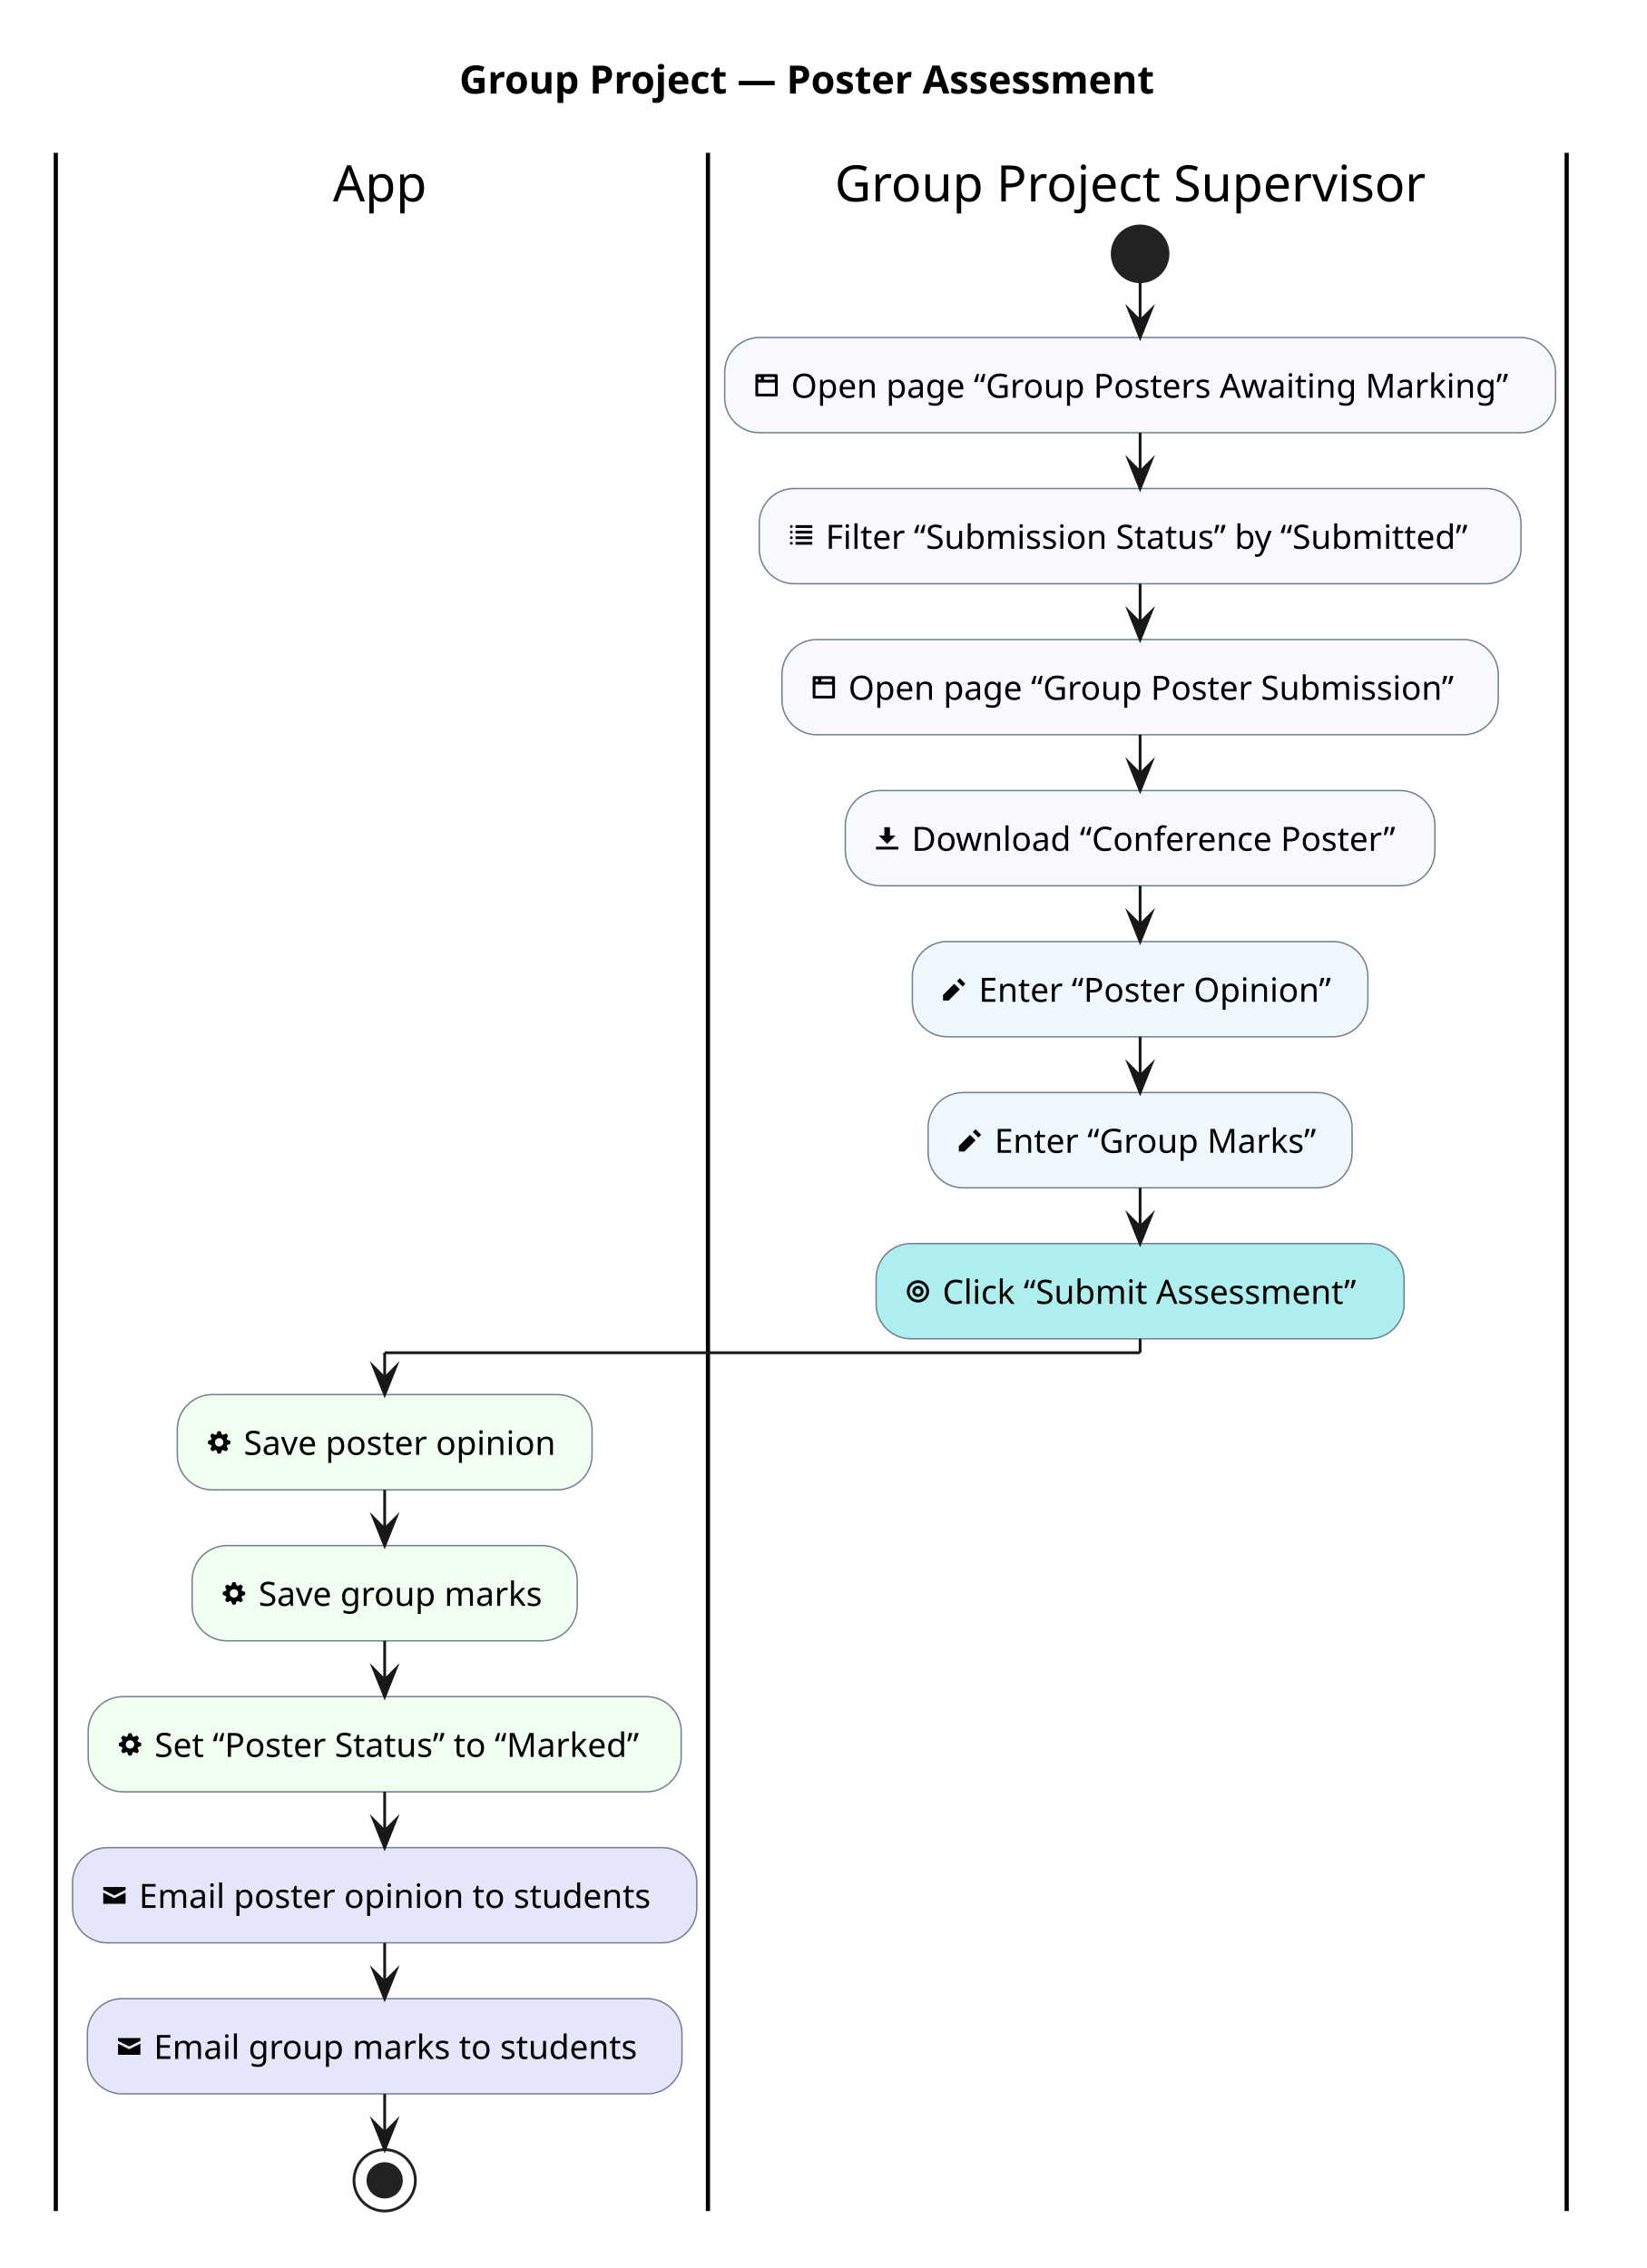
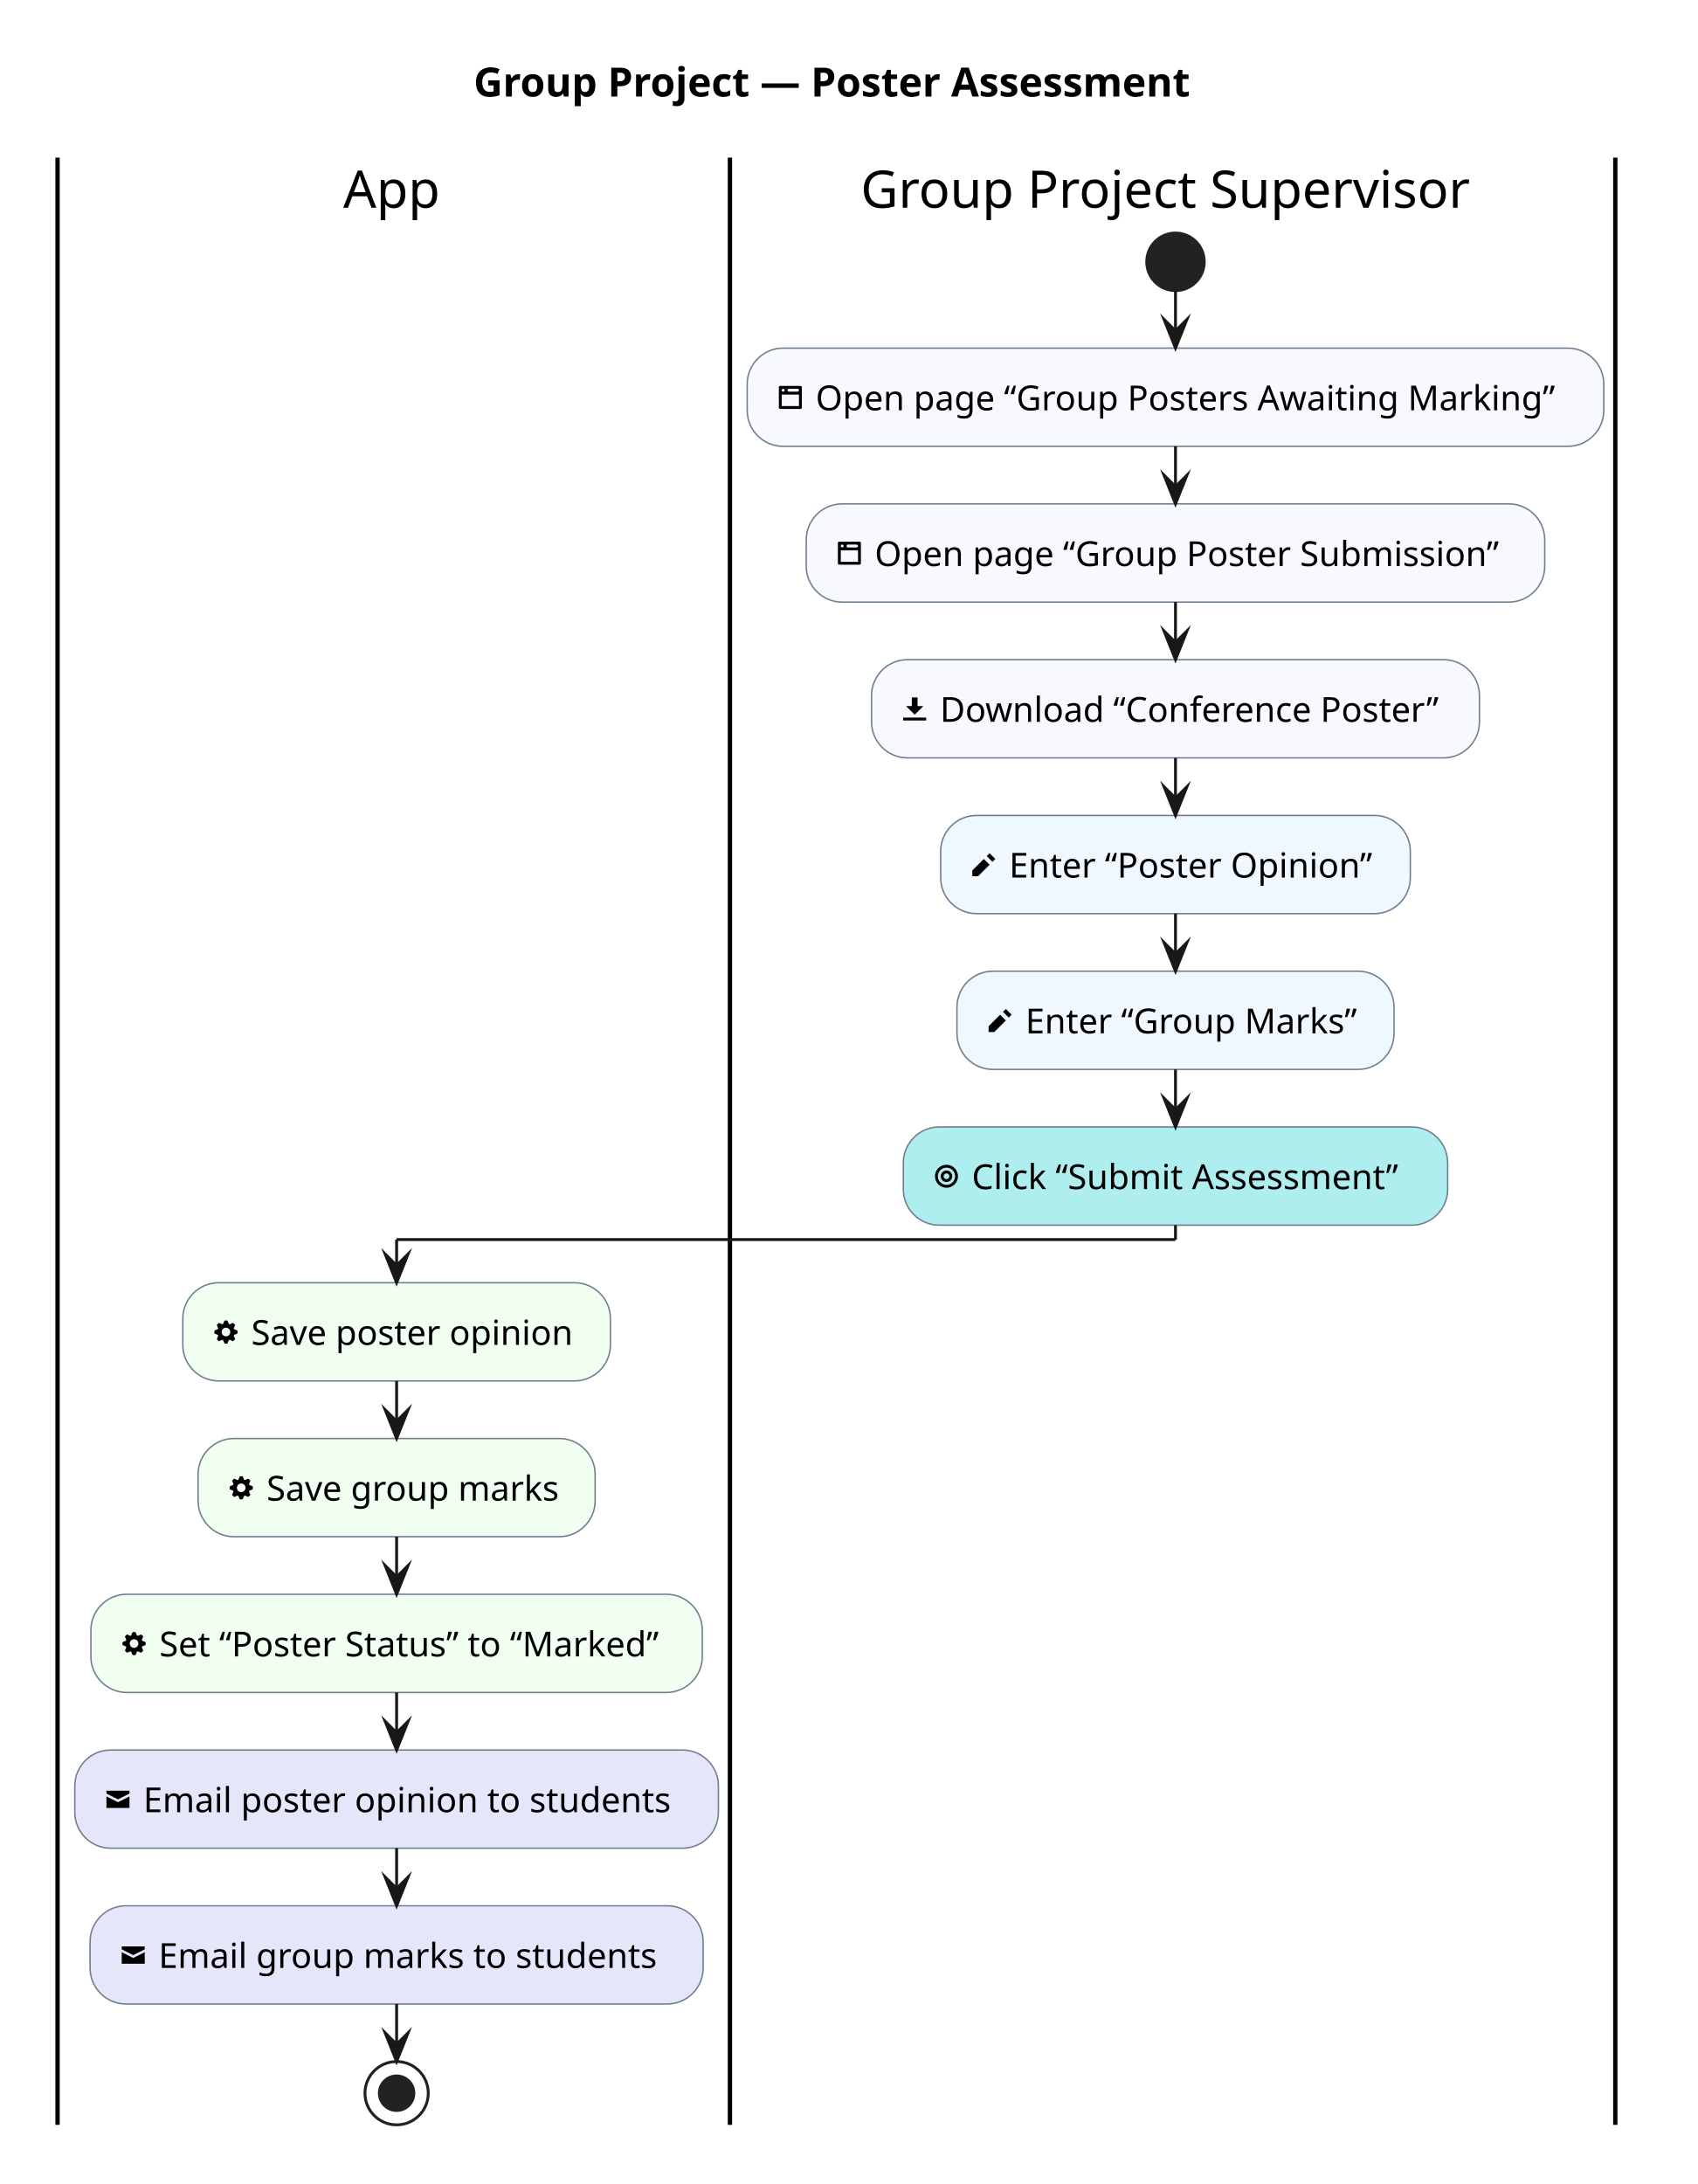
- <svg xmlns="http://www.w3.org/2000/svg" contentStyleType="text/css" data-diagram-type="ACTIVITY" height="813px" preserveAspectRatio="none" style="width:590px;height:813px;background:#FFFFFF;" version="1.1" viewBox="0 0 590 813" width="590px" zoomAndPan="magnify">
+ <svg xmlns="http://www.w3.org/2000/svg" contentStyleType="text/css" data-diagram-type="ACTIVITY" height="759px" preserveAspectRatio="none" style="width:590px;height:759px;background:#FFFFFF;" version="1.1" viewBox="0 0 590 759" width="590px" zoomAndPan="magnify">
  <defs />
  <g>
    <g class="title" data-source-line="2">
      <text fill="#000000" font-family="sans-serif" font-size="14" font-weight="700" lengthAdjust="spacing" textLength="259.062" x="164.621" y="33.535">Group Project — Poster Assessment</text>
    </g>
    <rect fill="none" height="21.199" style="stroke:none;stroke-width:1;" width="543.303" x="20" y="54.785" />
-     <rect fill="#F0FFF0" height="34.133" rx="12.5" ry="12.5" style="stroke:#708090;stroke-width:0.5;" width="148.629" x="63.541" y="499.914" />
-     <path d="M78.041,513.047 L77.541,514.237 C77.441,514.267 77.351,514.317 77.261,514.367 L76.071,513.867 L75.351,514.587 L75.851,515.777 C75.801,515.877 75.761,515.957 75.721,516.057 L74.531,516.557 L74.531,517.557 L75.721,518.057 C75.761,518.157 75.801,518.237 75.851,518.337 L75.351,519.527 L76.071,520.247 L77.261,519.747 C77.351,519.787 77.441,519.837 77.541,519.877 L78.041,521.067 L79.041,521.067 L79.541,519.877 C79.631,519.837 79.731,519.797 79.821,519.747 L81.011,520.247 L81.731,519.527 L81.231,518.337 C81.271,518.247 81.321,518.147 81.361,518.057 L82.551,517.557 L82.551,516.557 L81.361,516.057 C81.331,515.967 81.281,515.867 81.231,515.777 L81.731,514.587 L81.011,513.867 L79.821,514.367 C79.731,514.327 79.631,514.277 79.541,514.237 L79.041,513.047 L78.041,513.047 M78.541,515.547 C79.371,515.547 80.041,516.217 80.041,517.047 C80.041,517.877 79.371,518.547 78.541,518.547 C77.711,518.547 77.041,517.877 77.041,517.047 C77.041,516.217 77.711,515.547 78.541,515.547" fill="#000000" />
-     <text fill="#000000" font-family="sans-serif" font-size="12" lengthAdjust="spacing" textLength="114.832" x="87.338" y="521.516">Save poster opinion</text>
-     <rect fill="#F0FFF0" height="34.133" rx="12.5" ry="12.5" style="stroke:#708090;stroke-width:0.5;" width="138.012" x="68.85" y="554.047" />
-     <path d="M83.35,567.18 L82.85,568.37 C82.75,568.4 82.66,568.45 82.57,568.5 L81.38,568 L80.66,568.72 L81.16,569.91 C81.11,570.01 81.07,570.09 81.03,570.19 L79.84,570.69 L79.84,571.69 L81.03,572.19 C81.07,572.29 81.11,572.37 81.16,572.47 L80.66,573.66 L81.38,574.38 L82.57,573.88 C82.66,573.92 82.75,573.97 82.85,574.01 L83.35,575.2 L84.35,575.2 L84.85,574.01 C84.94,573.97 85.04,573.93 85.13,573.88 L86.32,574.38 L87.04,573.66 L86.54,572.47 C86.58,572.38 86.63,572.28 86.67,572.19 L87.86,571.69 L87.86,570.69 L86.67,570.19 C86.64,570.1 86.59,570 86.54,569.91 L87.04,568.72 L86.32,568 L85.13,568.5 C85.04,568.46 84.94,568.41 84.85,568.37 L84.35,567.18 L83.35,567.18 M83.85,569.68 C84.68,569.68 85.35,570.35 85.35,571.18 C85.35,572.01 84.68,572.68 83.85,572.68 C83.02,572.68 82.35,572.01 82.35,571.18 C82.35,570.35 83.02,569.68 83.85,569.68" fill="#000000" />
-     <text fill="#000000" font-family="sans-serif" font-size="12" lengthAdjust="spacing" textLength="104.215" x="92.647" y="575.648">Save group marks</text>
-     <rect fill="#F0FFF0" height="34.133" rx="12.5" ry="12.5" style="stroke:#708090;stroke-width:0.5;" width="212.519" x="31.596" y="608.18" />
-     <path d="M46.096,621.312 L45.596,622.503 C45.496,622.533 45.406,622.582 45.316,622.633 L44.126,622.133 L43.406,622.852 L43.906,624.043 C43.856,624.143 43.816,624.222 43.776,624.322 L42.586,624.822 L42.586,625.822 L43.776,626.322 C43.816,626.423 43.856,626.503 43.906,626.602 L43.406,627.793 L44.126,628.513 L45.316,628.013 C45.406,628.053 45.496,628.102 45.596,628.143 L46.096,629.332 L47.096,629.332 L47.596,628.143 C47.686,628.102 47.786,628.062 47.876,628.013 L49.066,628.513 L49.786,627.793 L49.286,626.602 C49.326,626.513 49.376,626.413 49.416,626.322 L50.606,625.822 L50.606,624.822 L49.416,624.322 C49.386,624.232 49.336,624.133 49.286,624.043 L49.786,622.852 L49.066,622.133 L47.876,622.633 C47.786,622.592 47.686,622.543 47.596,622.503 L47.096,621.312 L46.096,621.312 M46.596,623.812 C47.426,623.812 48.096,624.482 48.096,625.312 C48.096,626.143 47.426,626.812 46.596,626.812 C45.766,626.812 45.096,626.143 45.096,625.312 C45.096,624.482 45.766,623.812 46.596,623.812" fill="#000000" />
-     <text fill="#000000" font-family="sans-serif" font-size="12" lengthAdjust="spacing" textLength="178.723" x="55.393" y="629.781">Set “Poster Status” to “Marked”</text>
-     <rect fill="#E6E6FA" height="34.133" rx="12.5" ry="12.5" style="stroke:#708090;stroke-width:0.5;" width="223.711" x="26" y="662.312" />
-     <path d="M37,676.445 L37,677.445 L41,679.445 L45,677.445 L45,676.445 L37,676.445 M37,678.445 L37,682.445 L45,682.445 L45,678.445 L41,680.445 L37,678.445" fill="#000000" />
-     <text fill="#000000" font-family="sans-serif" font-size="12" lengthAdjust="spacing" textLength="189.914" x="49.797" y="683.914">Email poster opinion to students</text>
-     <rect fill="#E6E6FA" height="34.133" rx="12.5" ry="12.5" style="stroke:#708090;stroke-width:0.5;" width="213.094" x="31.309" y="716.445" />
-     <path d="M42.309,730.578 L42.309,731.578 L46.309,733.578 L50.309,731.578 L50.309,730.578 L42.309,730.578 M42.309,732.578 L42.309,736.578 L50.309,736.578 L50.309,732.578 L46.309,734.578 L42.309,732.578" fill="#000000" />
-     <text fill="#000000" font-family="sans-serif" font-size="12" lengthAdjust="spacing" textLength="179.297" x="55.105" y="738.047">Email group marks to students</text>
-     <ellipse cx="137.856" cy="781.578" fill="none" rx="11" ry="11" style="stroke:#222222;stroke-width:1;" />
-     <ellipse cx="137.856" cy="781.578" fill="#222222" rx="6" ry="6" style="stroke:#222222;stroke-width:1;" />
-     <line style="stroke:#000000;stroke-width:1.5;" x1="20" x2="20" y1="54.785" y2="792.578" />
+     <rect fill="#F0FFF0" height="34.133" rx="12.5" ry="12.5" style="stroke:#708090;stroke-width:0.5;" width="148.629" x="63.541" y="445.781" />
+     <path d="M78.041,458.914 L77.541,460.104 C77.441,460.134 77.351,460.184 77.261,460.234 L76.071,459.734 L75.351,460.454 L75.851,461.644 C75.801,461.744 75.761,461.824 75.721,461.924 L74.531,462.424 L74.531,463.424 L75.721,463.924 C75.761,464.024 75.801,464.104 75.851,464.204 L75.351,465.394 L76.071,466.114 L77.261,465.614 C77.351,465.654 77.441,465.704 77.541,465.744 L78.041,466.934 L79.041,466.934 L79.541,465.744 C79.631,465.704 79.731,465.664 79.821,465.614 L81.011,466.114 L81.731,465.394 L81.231,464.204 C81.271,464.114 81.321,464.014 81.361,463.924 L82.551,463.424 L82.551,462.424 L81.361,461.924 C81.331,461.834 81.281,461.734 81.231,461.644 L81.731,460.454 L81.011,459.734 L79.821,460.234 C79.731,460.194 79.631,460.144 79.541,460.104 L79.041,458.914 L78.041,458.914 M78.541,461.414 C79.371,461.414 80.041,462.084 80.041,462.914 C80.041,463.744 79.371,464.414 78.541,464.414 C77.711,464.414 77.041,463.744 77.041,462.914 C77.041,462.084 77.711,461.414 78.541,461.414" fill="#000000" />
+     <text fill="#000000" font-family="sans-serif" font-size="12" lengthAdjust="spacing" textLength="114.832" x="87.338" y="467.383">Save poster opinion</text>
+     <rect fill="#F0FFF0" height="34.133" rx="12.5" ry="12.5" style="stroke:#708090;stroke-width:0.5;" width="138.012" x="68.85" y="499.914" />
+     <path d="M83.35,513.047 L82.85,514.237 C82.75,514.267 82.66,514.317 82.57,514.367 L81.38,513.867 L80.66,514.587 L81.16,515.777 C81.11,515.877 81.07,515.957 81.03,516.057 L79.84,516.557 L79.84,517.557 L81.03,518.057 C81.07,518.157 81.11,518.237 81.16,518.337 L80.66,519.527 L81.38,520.247 L82.57,519.747 C82.66,519.787 82.75,519.837 82.85,519.877 L83.35,521.067 L84.35,521.067 L84.85,519.877 C84.94,519.837 85.04,519.797 85.13,519.747 L86.32,520.247 L87.04,519.527 L86.54,518.337 C86.58,518.247 86.63,518.147 86.67,518.057 L87.86,517.557 L87.86,516.557 L86.67,516.057 C86.64,515.967 86.59,515.867 86.54,515.777 L87.04,514.587 L86.32,513.867 L85.13,514.367 C85.04,514.327 84.94,514.277 84.85,514.237 L84.35,513.047 L83.35,513.047 M83.85,515.547 C84.68,515.547 85.35,516.217 85.35,517.047 C85.35,517.877 84.68,518.547 83.85,518.547 C83.02,518.547 82.35,517.877 82.35,517.047 C82.35,516.217 83.02,515.547 83.85,515.547" fill="#000000" />
+     <text fill="#000000" font-family="sans-serif" font-size="12" lengthAdjust="spacing" textLength="104.215" x="92.647" y="521.516">Save group marks</text>
+     <rect fill="#F0FFF0" height="34.133" rx="12.5" ry="12.5" style="stroke:#708090;stroke-width:0.5;" width="212.519" x="31.596" y="554.047" />
+     <path d="M46.096,567.18 L45.596,568.37 C45.496,568.4 45.406,568.45 45.316,568.5 L44.126,568 L43.406,568.72 L43.906,569.91 C43.856,570.01 43.816,570.09 43.776,570.19 L42.586,570.69 L42.586,571.69 L43.776,572.19 C43.816,572.29 43.856,572.37 43.906,572.47 L43.406,573.66 L44.126,574.38 L45.316,573.88 C45.406,573.92 45.496,573.97 45.596,574.01 L46.096,575.2 L47.096,575.2 L47.596,574.01 C47.686,573.97 47.786,573.93 47.876,573.88 L49.066,574.38 L49.786,573.66 L49.286,572.47 C49.326,572.38 49.376,572.28 49.416,572.19 L50.606,571.69 L50.606,570.69 L49.416,570.19 C49.386,570.1 49.336,570 49.286,569.91 L49.786,568.72 L49.066,568 L47.876,568.5 C47.786,568.46 47.686,568.41 47.596,568.37 L47.096,567.18 L46.096,567.18 M46.596,569.68 C47.426,569.68 48.096,570.35 48.096,571.18 C48.096,572.01 47.426,572.68 46.596,572.68 C45.766,572.68 45.096,572.01 45.096,571.18 C45.096,570.35 45.766,569.68 46.596,569.68" fill="#000000" />
+     <text fill="#000000" font-family="sans-serif" font-size="12" lengthAdjust="spacing" textLength="178.723" x="55.393" y="575.648">Set “Poster Status” to “Marked”</text>
+     <rect fill="#E6E6FA" height="34.133" rx="12.5" ry="12.5" style="stroke:#708090;stroke-width:0.5;" width="223.711" x="26" y="608.18" />
+     <path d="M37,622.312 L37,623.312 L41,625.312 L45,623.312 L45,622.312 L37,622.312 M37,624.312 L37,628.312 L45,628.312 L45,624.312 L41,626.312 L37,624.312" fill="#000000" />
+     <text fill="#000000" font-family="sans-serif" font-size="12" lengthAdjust="spacing" textLength="189.914" x="49.797" y="629.781">Email poster opinion to students</text>
+     <rect fill="#E6E6FA" height="34.133" rx="12.5" ry="12.5" style="stroke:#708090;stroke-width:0.5;" width="213.094" x="31.309" y="662.312" />
+     <path d="M42.309,676.445 L42.309,677.445 L46.309,679.445 L50.309,677.445 L50.309,676.445 L42.309,676.445 M42.309,678.445 L42.309,682.445 L50.309,682.445 L50.309,678.445 L46.309,680.445 L42.309,678.445" fill="#000000" />
+     <text fill="#000000" font-family="sans-serif" font-size="12" lengthAdjust="spacing" textLength="179.297" x="55.105" y="683.914">Email group marks to students</text>
+     <ellipse cx="137.856" cy="727.445" fill="none" rx="11" ry="11" style="stroke:#222222;stroke-width:1;" />
+     <ellipse cx="137.856" cy="727.445" fill="#222222" rx="6" ry="6" style="stroke:#222222;stroke-width:1;" />
+     <line style="stroke:#000000;stroke-width:1.5;" x1="20" x2="20" y1="54.785" y2="738.445" />
    <ellipse cx="408.583" cy="90.984" fill="#222222" rx="10" ry="10" style="stroke:#222222;stroke-width:1;" />
    <rect fill="#F8F8FF" height="34.133" rx="12.5" ry="12.5" style="stroke:#708090;stroke-width:0.5;" width="297.744" x="259.711" y="120.984" />
    <path d="M271.051,134.117 A0.5,0.5 0 0 0 270.711,134.617 L270.711,141.617 A0.5,0.5 0 0 0 271.211,142.117 L278.211,142.117 A0.5,0.5 0 0 0 278.711,141.617 L278.711,134.617 A0.5,0.5 0 0 0 278.211,134.117 L271.211,134.117 A0.5,0.5 0 0 0 271.121,134.117 A0.5,0.5 0 0 0 271.061,134.117 M272.211,135.117 C272.491,135.117 272.711,135.337 272.711,135.617 C272.711,135.897 272.491,136.117 272.211,136.117 C271.931,136.117 271.711,135.897 271.711,135.617 C271.711,135.337 271.931,135.117 272.211,135.117 M274.211,135.117 L277.211,135.117 C277.491,135.117 277.711,135.337 277.711,135.617 C277.711,135.897 277.491,136.117 277.211,136.117 L274.211,136.117 C273.931,136.117 273.711,135.897 273.711,135.617 C273.711,135.337 273.931,135.117 274.211,135.117 M271.711,137.117 L277.711,137.117 L277.711,141.117 L271.711,141.117 L271.711,137.117" fill="#000000" />
    <text fill="#000000" font-family="sans-serif" font-size="12" lengthAdjust="spacing" textLength="263.947" x="283.508" y="142.586">Open page “Group Posters Awaiting Marking”</text>
-     <rect fill="#F8F8FF" height="34.133" rx="12.5" ry="12.5" style="stroke:#708090;stroke-width:0.5;" width="272.977" x="272.095" y="175.117" />
-     <path d="M283.595,188.25 C283.315,188.25 283.095,188.47 283.095,188.75 C283.095,189.03 283.315,189.25 283.595,189.25 C283.875,189.25 284.095,189.03 284.095,188.75 C284.095,188.47 283.875,188.25 283.595,188.25 M285.095,188.25 L285.095,189.25 L291.095,189.25 L291.095,188.25 L285.095,188.25 M283.595,190.25 C283.315,190.25 283.095,190.47 283.095,190.75 C283.095,191.03 283.315,191.25 283.595,191.25 C283.875,191.25 284.095,191.03 284.095,190.75 C284.095,190.47 283.875,190.25 283.595,190.25 M285.095,190.25 L285.095,191.25 L291.095,191.25 L291.095,190.25 L285.095,190.25 M283.595,192.25 C283.315,192.25 283.095,192.47 283.095,192.75 C283.095,193.03 283.315,193.25 283.595,193.25 C283.875,193.25 284.095,193.03 284.095,192.75 C284.095,192.47 283.875,192.25 283.595,192.25 M285.095,192.25 L285.095,193.25 L291.095,193.25 L291.095,192.25 L285.095,192.25 M283.595,194.25 C283.315,194.25 283.095,194.47 283.095,194.75 C283.095,195.03 283.315,195.25 283.595,195.25 C283.875,195.25 284.095,195.03 284.095,194.75 C284.095,194.47 283.875,194.25 283.595,194.25 M285.095,194.25 L285.095,195.25 L291.095,195.25 L291.095,194.25 L285.095,194.25" fill="#000000" />
-     <text fill="#000000" font-family="sans-serif" font-size="12" lengthAdjust="spacing" textLength="239.18" x="295.892" y="196.719">Filter “Submission Status” by “Submitted”</text>
-     <rect fill="#F8F8FF" height="34.133" rx="12.5" ry="12.5" style="stroke:#708090;stroke-width:0.5;" width="256.693" x="280.236" y="229.25" />
-     <path d="M291.576,242.383 A0.5,0.5 0 0 0 291.236,242.883 L291.236,249.883 A0.5,0.5 0 0 0 291.736,250.383 L298.736,250.383 A0.5,0.5 0 0 0 299.236,249.883 L299.236,242.883 A0.5,0.5 0 0 0 298.736,242.383 L291.736,242.383 A0.5,0.5 0 0 0 291.646,242.383 A0.5,0.5 0 0 0 291.586,242.383 M292.736,243.383 C293.016,243.383 293.236,243.603 293.236,243.883 C293.236,244.163 293.016,244.383 292.736,244.383 C292.456,244.383 292.236,244.163 292.236,243.883 C292.236,243.603 292.456,243.383 292.736,243.383 M294.736,243.383 L297.736,243.383 C298.016,243.383 298.236,243.603 298.236,243.883 C298.236,244.163 298.016,244.383 297.736,244.383 L294.736,244.383 C294.456,244.383 294.236,244.163 294.236,243.883 C294.236,243.603 294.456,243.383 294.736,243.383 M292.236,245.383 L298.236,245.383 L298.236,249.383 L292.236,249.383 L292.236,245.383" fill="#000000" />
-     <text fill="#000000" font-family="sans-serif" font-size="12" lengthAdjust="spacing" textLength="222.897" x="304.033" y="250.852">Open page “Group Poster Submission”</text>
-     <rect fill="#F8F8FF" height="34.133" rx="12.5" ry="12.5" style="stroke:#708090;stroke-width:0.5;" width="211.301" x="302.933" y="283.383" />
-     <path d="M316.933,296.516 L316.933,299.516 L314.933,299.516 L317.933,302.516 L320.933,299.516 L318.933,299.516 L318.933,296.516 L316.933,296.516 M313.933,303.516 L313.933,304.516 L321.933,304.516 L321.933,303.516 L313.933,303.516" fill="#000000" />
-     <text fill="#000000" font-family="sans-serif" font-size="12" lengthAdjust="spacing" textLength="177.504" x="326.729" y="304.984">Download “Conference Poster”</text>
-     <rect fill="#F0F8FF" height="34.133" rx="12.5" ry="12.5" style="stroke:#708090;stroke-width:0.5;" width="163.248" x="326.959" y="337.516" />
-     <path d="M343.959,350.648 L342.959,351.648 L344.959,353.648 L345.959,352.648 L343.959,350.648 M341.959,352.648 L337.959,356.648 L337.959,358.648 L339.959,358.648 L343.959,354.648 L341.959,352.648" fill="#000000" />
-     <text fill="#000000" font-family="sans-serif" font-size="12" lengthAdjust="spacing" textLength="129.451" x="350.756" y="359.117">Enter “Poster Opinion”</text>
-     <rect fill="#F0F8FF" height="34.133" rx="12.5" ry="12.5" style="stroke:#708090;stroke-width:0.5;" width="151.922" x="332.622" y="391.648" />
-     <path d="M349.622,404.781 L348.622,405.781 L350.622,407.781 L351.622,406.781 L349.622,404.781 M347.622,406.781 L343.622,410.781 L343.622,412.781 L345.622,412.781 L349.622,408.781 L347.622,406.781" fill="#000000" />
-     <text fill="#000000" font-family="sans-serif" font-size="12" lengthAdjust="spacing" textLength="118.125" x="356.419" y="413.25">Enter “Group Marks”</text>
-     <rect fill="#AFEEEE" height="34.133" rx="12.5" ry="12.5" style="stroke:#708090;stroke-width:0.5;" width="189.211" x="313.978" y="445.781" />
-     <path d="M328.978,458.914 C326.777,458.914 324.978,460.714 324.978,462.914 C324.978,465.114 326.777,466.914 328.978,466.914 C331.178,466.914 332.978,465.114 332.978,462.914 C332.978,460.714 331.178,458.914 328.978,458.914 M328.978,459.914 C330.637,459.914 331.978,461.254 331.978,462.914 C331.978,464.574 330.637,465.914 328.978,465.914 C327.317,465.914 325.978,464.574 325.978,462.914 C325.978,461.254 327.317,459.914 328.978,459.914 M328.978,460.914 C327.877,460.914 326.978,461.814 326.978,462.914 C326.978,464.014 327.877,464.914 328.978,464.914 C330.077,464.914 330.978,464.014 330.978,462.914 C330.978,461.814 330.077,460.914 328.978,460.914 M328.978,461.914 C329.538,461.914 329.978,462.354 329.978,462.914 C329.978,463.474 329.538,463.914 328.978,463.914 C328.418,463.914 327.978,463.474 327.978,462.914 C327.978,462.354 328.418,461.914 328.978,461.914" fill="#000000" />
-     <text fill="#000000" font-family="sans-serif" font-size="12" lengthAdjust="spacing" textLength="155.414" x="337.774" y="467.383">Click “Submit Assessment”</text>
-     <line style="stroke:#000000;stroke-width:1.5;" x1="253.711" x2="253.711" y1="54.785" y2="792.578" />
-     <line style="stroke:#000000;stroke-width:1.5;" x1="561.455" x2="561.455" y1="54.785" y2="792.578" />
+     <rect fill="#F8F8FF" height="34.133" rx="12.5" ry="12.5" style="stroke:#708090;stroke-width:0.5;" width="256.693" x="280.236" y="175.117" />
+     <path d="M291.576,188.25 A0.5,0.5 0 0 0 291.236,188.75 L291.236,195.75 A0.5,0.5 0 0 0 291.736,196.25 L298.736,196.25 A0.5,0.5 0 0 0 299.236,195.75 L299.236,188.75 A0.5,0.5 0 0 0 298.736,188.25 L291.736,188.25 A0.5,0.5 0 0 0 291.646,188.25 A0.5,0.5 0 0 0 291.586,188.25 M292.736,189.25 C293.016,189.25 293.236,189.47 293.236,189.75 C293.236,190.03 293.016,190.25 292.736,190.25 C292.456,190.25 292.236,190.03 292.236,189.75 C292.236,189.47 292.456,189.25 292.736,189.25 M294.736,189.25 L297.736,189.25 C298.016,189.25 298.236,189.47 298.236,189.75 C298.236,190.03 298.016,190.25 297.736,190.25 L294.736,190.25 C294.456,190.25 294.236,190.03 294.236,189.75 C294.236,189.47 294.456,189.25 294.736,189.25 M292.236,191.25 L298.236,191.25 L298.236,195.25 L292.236,195.25 L292.236,191.25" fill="#000000" />
+     <text fill="#000000" font-family="sans-serif" font-size="12" lengthAdjust="spacing" textLength="222.897" x="304.033" y="196.719">Open page “Group Poster Submission”</text>
+     <rect fill="#F8F8FF" height="34.133" rx="12.5" ry="12.5" style="stroke:#708090;stroke-width:0.5;" width="211.301" x="302.933" y="229.25" />
+     <path d="M316.933,242.383 L316.933,245.383 L314.933,245.383 L317.933,248.383 L320.933,245.383 L318.933,245.383 L318.933,242.383 L316.933,242.383 M313.933,249.383 L313.933,250.383 L321.933,250.383 L321.933,249.383 L313.933,249.383" fill="#000000" />
+     <text fill="#000000" font-family="sans-serif" font-size="12" lengthAdjust="spacing" textLength="177.504" x="326.729" y="250.852">Download “Conference Poster”</text>
+     <rect fill="#F0F8FF" height="34.133" rx="12.5" ry="12.5" style="stroke:#708090;stroke-width:0.5;" width="163.248" x="326.959" y="283.383" />
+     <path d="M343.959,296.516 L342.959,297.516 L344.959,299.516 L345.959,298.516 L343.959,296.516 M341.959,298.516 L337.959,302.516 L337.959,304.516 L339.959,304.516 L343.959,300.516 L341.959,298.516" fill="#000000" />
+     <text fill="#000000" font-family="sans-serif" font-size="12" lengthAdjust="spacing" textLength="129.451" x="350.756" y="304.984">Enter “Poster Opinion”</text>
+     <rect fill="#F0F8FF" height="34.133" rx="12.5" ry="12.5" style="stroke:#708090;stroke-width:0.5;" width="151.922" x="332.622" y="337.516" />
+     <path d="M349.622,350.648 L348.622,351.648 L350.622,353.648 L351.622,352.648 L349.622,350.648 M347.622,352.648 L343.622,356.648 L343.622,358.648 L345.622,358.648 L349.622,354.648 L347.622,352.648" fill="#000000" />
+     <text fill="#000000" font-family="sans-serif" font-size="12" lengthAdjust="spacing" textLength="118.125" x="356.419" y="359.117">Enter “Group Marks”</text>
+     <rect fill="#AFEEEE" height="34.133" rx="12.5" ry="12.5" style="stroke:#708090;stroke-width:0.5;" width="189.211" x="313.978" y="391.648" />
+     <path d="M328.978,404.781 C326.777,404.781 324.978,406.581 324.978,408.781 C324.978,410.981 326.777,412.781 328.978,412.781 C331.178,412.781 332.978,410.981 332.978,408.781 C332.978,406.581 331.178,404.781 328.978,404.781 M328.978,405.781 C330.637,405.781 331.978,407.121 331.978,408.781 C331.978,410.441 330.637,411.781 328.978,411.781 C327.317,411.781 325.978,410.441 325.978,408.781 C325.978,407.121 327.317,405.781 328.978,405.781 M328.978,406.781 C327.877,406.781 326.978,407.681 326.978,408.781 C326.978,409.881 327.877,410.781 328.978,410.781 C330.077,410.781 330.978,409.881 330.978,408.781 C330.978,407.681 330.077,406.781 328.978,406.781 M328.978,407.781 C329.538,407.781 329.978,408.221 329.978,408.781 C329.978,409.341 329.538,409.781 328.978,409.781 C328.418,409.781 327.978,409.341 327.978,408.781 C327.978,408.221 328.418,407.781 328.978,407.781" fill="#000000" />
+     <text fill="#000000" font-family="sans-serif" font-size="12" lengthAdjust="spacing" textLength="155.414" x="337.774" y="413.25">Click “Submit Assessment”</text>
+     <line style="stroke:#000000;stroke-width:1.5;" x1="253.711" x2="253.711" y1="54.785" y2="738.445" />
+     <line style="stroke:#000000;stroke-width:1.5;" x1="561.455" x2="561.455" y1="54.785" y2="738.445" />
+     <line style="stroke:#181818;stroke-width:1;" x1="137.856" x2="137.856" y1="479.914" y2="499.914" />
+     <polygon fill="#181818" points="133.856,489.914,137.856,499.914,141.856,489.914,137.856,493.914" style="stroke:#181818;stroke-width:1;stroke-linejoin:miter;stroke-miterlimit:10;" />
    <line style="stroke:#181818;stroke-width:1;" x1="137.856" x2="137.856" y1="534.047" y2="554.047" />
    <polygon fill="#181818" points="133.856,544.047,137.856,554.047,141.856,544.047,137.856,548.047" style="stroke:#181818;stroke-width:1;stroke-linejoin:miter;stroke-miterlimit:10;" />
    <line style="stroke:#181818;stroke-width:1;" x1="137.856" x2="137.856" y1="588.18" y2="608.18" />
    <polygon fill="#181818" points="133.856,598.18,137.856,608.18,141.856,598.18,137.856,602.18" style="stroke:#181818;stroke-width:1;stroke-linejoin:miter;stroke-miterlimit:10;" />
    <line style="stroke:#181818;stroke-width:1;" x1="137.856" x2="137.856" y1="642.312" y2="662.312" />
    <polygon fill="#181818" points="133.856,652.312,137.856,662.312,141.856,652.312,137.856,656.312" style="stroke:#181818;stroke-width:1;stroke-linejoin:miter;stroke-miterlimit:10;" />
    <line style="stroke:#181818;stroke-width:1;" x1="137.856" x2="137.856" y1="696.445" y2="716.445" />
    <polygon fill="#181818" points="133.856,706.445,137.856,716.445,141.856,706.445,137.856,710.445" style="stroke:#181818;stroke-width:1;stroke-linejoin:miter;stroke-miterlimit:10;" />
-     <line style="stroke:#181818;stroke-width:1;" x1="137.856" x2="137.856" y1="750.578" y2="770.578" />
-     <polygon fill="#181818" points="133.856,760.578,137.856,770.578,141.856,760.578,137.856,764.578" style="stroke:#181818;stroke-width:1;stroke-linejoin:miter;stroke-miterlimit:10;" />
    <line style="stroke:#181818;stroke-width:1;" x1="408.583" x2="408.583" y1="100.984" y2="120.984" />
    <polygon fill="#181818" points="404.583,110.984,408.583,120.984,412.583,110.984,408.583,114.984" style="stroke:#181818;stroke-width:1;stroke-linejoin:miter;stroke-miterlimit:10;" />
    <line style="stroke:#181818;stroke-width:1;" x1="408.583" x2="408.583" y1="155.117" y2="175.117" />
    <polygon fill="#181818" points="404.583,165.117,408.583,175.117,412.583,165.117,408.583,169.117" style="stroke:#181818;stroke-width:1;stroke-linejoin:miter;stroke-miterlimit:10;" />
    <line style="stroke:#181818;stroke-width:1;" x1="408.583" x2="408.583" y1="209.25" y2="229.25" />
    <polygon fill="#181818" points="404.583,219.25,408.583,229.25,412.583,219.25,408.583,223.25" style="stroke:#181818;stroke-width:1;stroke-linejoin:miter;stroke-miterlimit:10;" />
    <line style="stroke:#181818;stroke-width:1;" x1="408.583" x2="408.583" y1="263.383" y2="283.383" />
    <polygon fill="#181818" points="404.583,273.383,408.583,283.383,412.583,273.383,408.583,277.383" style="stroke:#181818;stroke-width:1;stroke-linejoin:miter;stroke-miterlimit:10;" />
    <line style="stroke:#181818;stroke-width:1;" x1="408.583" x2="408.583" y1="317.516" y2="337.516" />
    <polygon fill="#181818" points="404.583,327.516,408.583,337.516,412.583,327.516,408.583,331.516" style="stroke:#181818;stroke-width:1;stroke-linejoin:miter;stroke-miterlimit:10;" />
    <line style="stroke:#181818;stroke-width:1;" x1="408.583" x2="408.583" y1="371.648" y2="391.648" />
    <polygon fill="#181818" points="404.583,381.648,408.583,391.648,412.583,381.648,408.583,385.648" style="stroke:#181818;stroke-width:1;stroke-linejoin:miter;stroke-miterlimit:10;" />
-     <line style="stroke:#181818;stroke-width:1;" x1="408.583" x2="408.583" y1="425.781" y2="445.781" />
-     <polygon fill="#181818" points="404.583,435.781,408.583,445.781,412.583,435.781,408.583,439.781" style="stroke:#181818;stroke-width:1;stroke-linejoin:miter;stroke-miterlimit:10;" />
-     <line style="stroke:#181818;stroke-width:1;" x1="408.583" x2="408.583" y1="479.914" y2="484.914" />
-     <line style="stroke:#181818;stroke-width:1;" x1="408.583" x2="137.856" y1="484.914" y2="484.914" />
-     <line style="stroke:#181818;stroke-width:1;" x1="137.856" x2="137.856" y1="484.914" y2="499.914" />
-     <polygon fill="#181818" points="133.856,489.914,137.856,499.914,141.856,489.914,137.856,493.914" style="stroke:#181818;stroke-width:1;stroke-linejoin:miter;stroke-miterlimit:10;" />
+     <line style="stroke:#181818;stroke-width:1;" x1="408.583" x2="408.583" y1="425.781" y2="430.781" />
+     <line style="stroke:#181818;stroke-width:1;" x1="408.583" x2="137.856" y1="430.781" y2="430.781" />
+     <line style="stroke:#181818;stroke-width:1;" x1="137.856" x2="137.856" y1="430.781" y2="445.781" />
+     <polygon fill="#181818" points="133.856,435.781,137.856,445.781,141.856,435.781,137.856,439.781" style="stroke:#181818;stroke-width:1;stroke-linejoin:miter;stroke-miterlimit:10;" />
    <text fill="#000000" font-family="sans-serif" font-size="18" lengthAdjust="spacing" textLength="35.077" x="119.317" y="72.188">App</text>
    <text fill="#000000" font-family="sans-serif" font-size="18" lengthAdjust="spacing" textLength="216.852" x="299.157" y="72.188">Group Project Supervisor</text>
  </g>
</svg>
